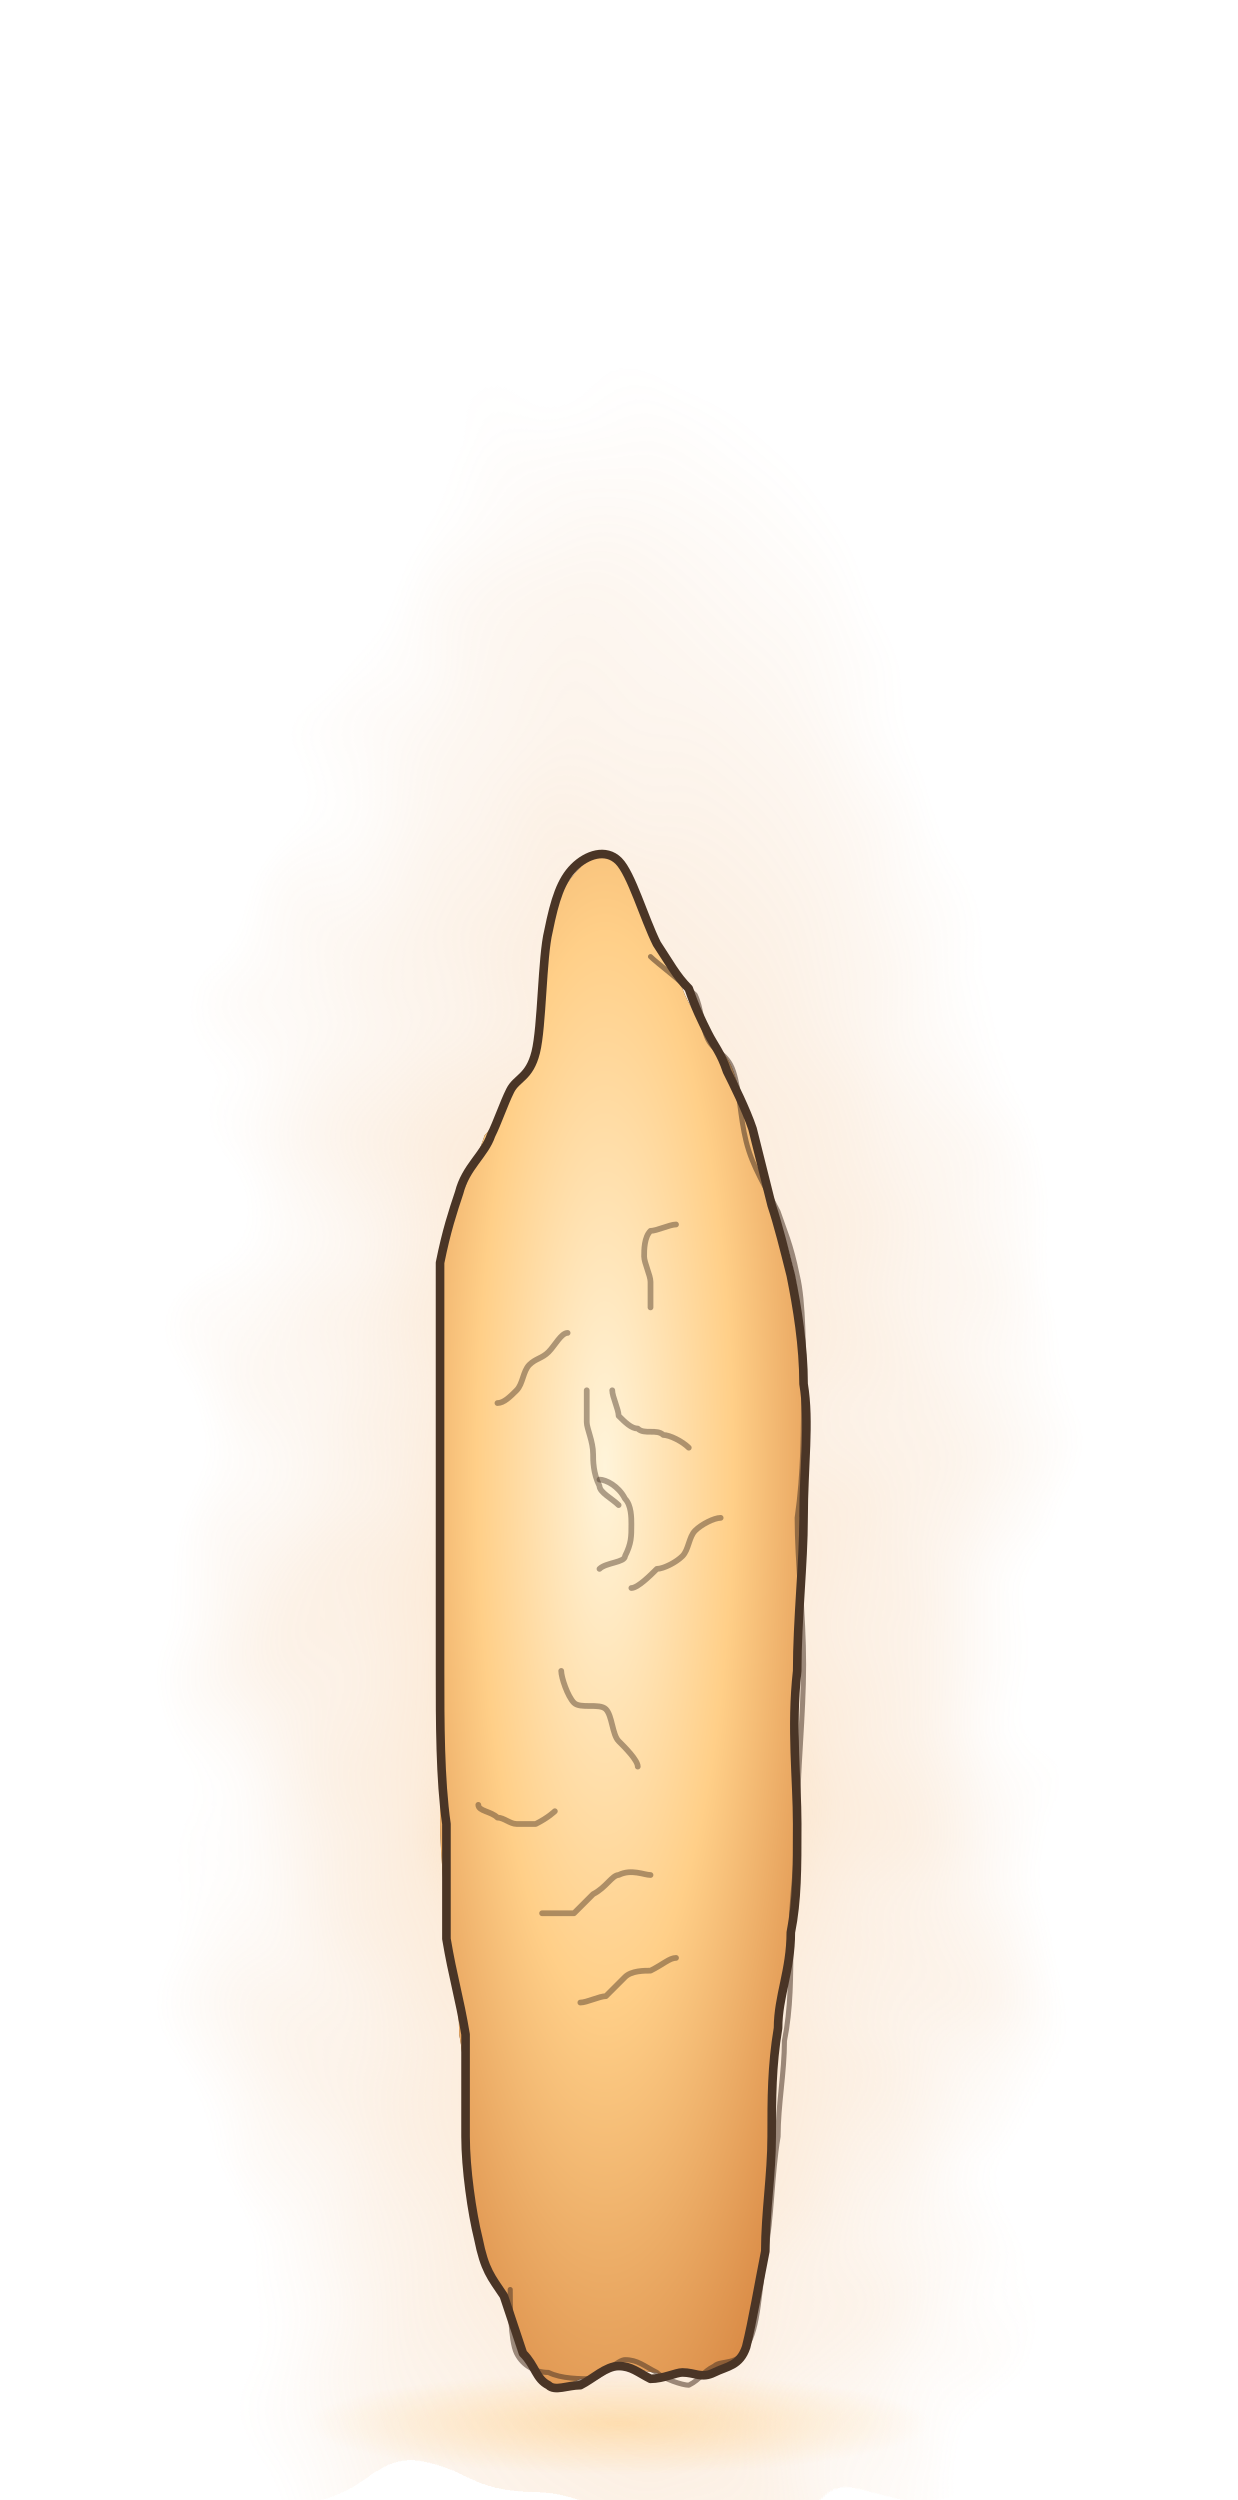
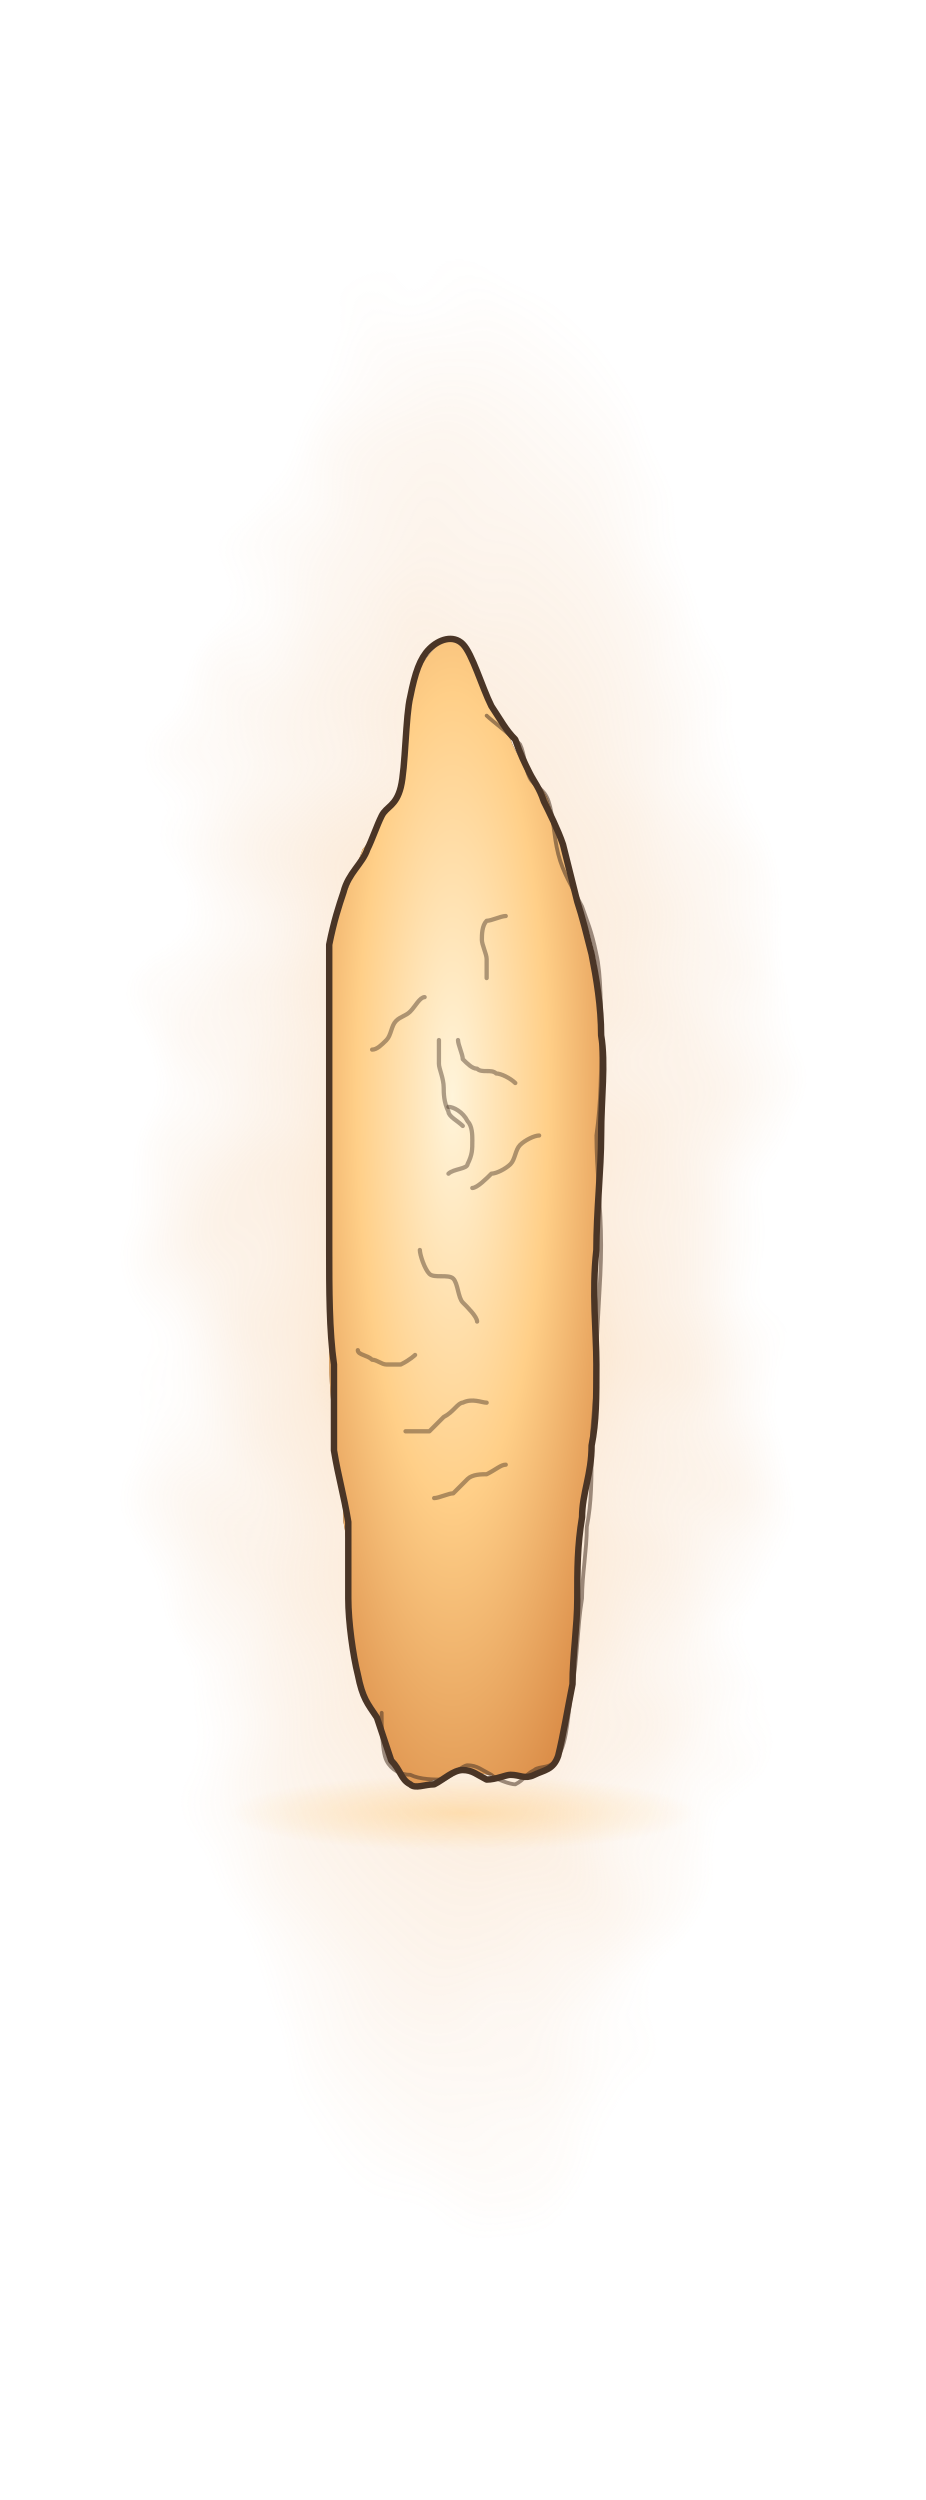
- <svg xmlns="http://www.w3.org/2000/svg" viewBox="863 296 194 392" width="194" height="392" fill="none" stroke-linecap="round" stroke-linejoin="round">
-   <style>.ln{stroke:#4a3526;stroke-width:1.35}.ln2{stroke-width:.8;opacity:.55}.wisp{stroke-width:.9;opacity:.45}.sup,.floor{stroke:#c9a582}.floor{opacity:.25}.bg{fill:#3d2d26}.blotch{fill:#1f1612}.fibre{fill:none;stroke:#1f1612;stroke-linecap:round}.mottle{fill:#4a2614;opacity:.55}</style>
+ <svg xmlns="http://www.w3.org/2000/svg" viewBox="863 296 194 524" width="194" height="524" fill="none" stroke-linecap="round" stroke-linejoin="round">
+   <style>.ln{stroke:#4a3526;stroke-width:1.35}.ln2{stroke-width:.8;opacity:.55}.wisp{stroke-width:.9;opacity:.45}.sup,.floor{stroke:#c9a582}.sup.pale{stroke:#cdc0b0}.floor{opacity:.25}.bg{fill:#3d2d26}.blotch{fill:#1f1612}.fibre{fill:none;stroke:#1f1612;stroke-linecap:round}.mottle{fill:#4a2614;opacity:.55}</style>
  <defs>
    <radialGradient id="halo">
      <stop offset="0" stop-color="#ffcf87" stop-opacity=".55" />
      <stop offset=".45" stop-color="#f0a250" stop-opacity=".2" />
      <stop offset="1" stop-color="#e08a3c" stop-opacity="0" />
    </radialGradient>
    <radialGradient id="inner" cx=".45" cy=".4" r=".7">
      <stop offset="0" stop-color="#fff4da" />
      <stop offset=".5" stop-color="#ffcf88" />
      <stop offset="1" stop-color="#d98a45" />
    </radialGradient>
    <radialGradient id="pale" cx=".45" cy=".4" r=".7">
      <stop offset="0" stop-color="#ffffff" />
      <stop offset=".6" stop-color="#fff8ec" />
      <stop offset="1" stop-color="#ecd3b4" />
    </radialGradient>
    <radialGradient id="brown" cx=".45" cy=".4" r=".7">
      <stop offset="0" stop-color="#ffcf8f" />
      <stop offset=".5" stop-color="#c97a3c" />
      <stop offset="1" stop-color="#6e3d1f" />
    </radialGradient>
    <filter id="felt" x="-10%" y="-10%" width="120%" height="120%">
      <feGaussianBlur stdDeviation="1.6" />
    </filter>
    <radialGradient id="haloWhite">
      <stop offset="0" stop-color="#fffaf0" stop-opacity=".6" />
      <stop offset=".45" stop-color="#fbe9cc" stop-opacity=".22" />
      <stop offset="1" stop-color="#f2d9b4" stop-opacity="0" />
    </radialGradient>
    <radialGradient id="pool">
      <stop offset="0" stop-color="#ffcf87" stop-opacity=".55" />
      <stop offset="1" stop-color="#ffcf87" stop-opacity="0" />
    </radialGradient>
    <filter id="rough" x="-20%" y="-20%" width="140%" height="140%">
      <feTurbulence type="fractalNoise" baseFrequency=".03" numOctaves="2" seed="3" />
      <feDisplacementMap in="SourceGraphic" scale="26" />
    </filter>
  </defs>
  <clipPath id="c15">
    <path d="M960 431 C962 433 964 441 966 444 C968 448 969 449 970 451 C971 454 973 456 974 458 C975 460 977 461 978 464 C979 467 980 470 981 474 C982 477 983 480 984 484 C985 488 986 492 987 497 C988 501 989 506 989 512 C990 519 989 526 989 534 C989 541 988 550 988 558 C988 566 988 574 988 581 C988 588 987 594 987 600 C986 605 985 610 985 615 C984 620 984 625 984 631 C983 636 983 644 983 649 C982 655 981 660 980 663 C979 666 977 667 975 668 C974 669 972 668 970 668 C969 669 967 669 966 668 C964 668 962 667 960 667 C958 667 956 669 954 669 C952 670 951 670 949 670 C948 669 946 667 945 665 C944 663 943 659 942 656 C940 653 939 651 938 647 C937 643 937 636 936 631 C936 626 936 620 935 615 C935 610 934 605 933 600 C933 594 932 588 932 581 C932 574 932 566 932 558 C932 550 932 541 932 534 C932 527 932 521 932 514 C932 508 932 500 932 494 C933 489 934 486 936 482 C937 479 938 477 939 474 C941 472 942 469 943 467 C944 465 946 465 947 461 C948 457 948 447 949 442 C950 437 952 434 954 432 C955 430 958 429 960 431Z" />
  </clipPath>
  <path class="bg" d="M960 431 C962 433 964 441 966 444 C968 448 969 449 970 451 C971 454 973 456 974 458 C975 460 977 461 978 464 C979 467 980 470 981 474 C982 477 983 480 984 484 C985 488 986 492 987 497 C988 501 989 506 989 512 C990 519 989 526 989 534 C989 541 988 550 988 558 C988 566 988 574 988 581 C988 588 987 594 987 600 C986 605 985 610 985 615 C984 620 984 625 984 631 C983 636 983 644 983 649 C982 655 981 660 980 663 C979 666 977 667 975 668 C974 669 972 668 970 668 C969 669 967 669 966 668 C964 668 962 667 960 667 C958 667 956 669 954 669 C952 670 951 670 949 670 C948 669 946 667 945 665 C944 663 943 659 942 656 C940 653 939 651 938 647 C937 643 937 636 936 631 C936 626 936 620 935 615 C935 610 934 605 933 600 C933 594 932 588 932 581 C932 574 932 566 932 558 C932 550 932 541 932 534 C932 527 932 521 932 514 C932 508 932 500 932 494 C933 489 934 486 936 482 C937 479 938 477 939 474 C941 472 942 469 943 467 C944 465 946 465 947 461 C948 457 948 447 949 442 C950 437 952 434 954 432 C955 430 958 429 960 431Z" />
  <g class="warm">
    <ellipse cx="960" cy="558" rx="69" ry="207" fill="url(#halo)" filter="url(#rough)" />
    <ellipse cx="960" cy="676" rx="49" ry="8" fill="url(#pool)" />
    <path d="M960 431 C962 433 964 441 966 444 C968 448 969 449 970 451 C971 454 973 456 974 458 C975 460 977 461 978 464 C979 467 980 470 981 474 C982 477 983 480 984 484 C985 488 986 492 987 497 C988 501 989 506 989 512 C990 519 989 526 989 534 C989 541 988 550 988 558 C988 566 988 574 988 581 C988 588 987 594 987 600 C986 605 985 610 985 615 C984 620 984 625 984 631 C983 636 983 644 983 649 C982 655 981 660 980 663 C979 666 977 667 975 668 C974 669 972 668 970 668 C969 669 967 669 966 668 C964 668 962 667 960 667 C958 667 956 669 954 669 C952 670 951 670 949 670 C948 669 946 667 945 665 C944 663 943 659 942 656 C940 653 939 651 938 647 C937 643 937 636 936 631 C936 626 936 620 935 615 C935 610 934 605 933 600 C933 594 932 588 932 581 C932 574 932 566 932 558 C932 550 932 541 932 534 C932 527 932 521 932 514 C932 508 932 500 932 494 C933 489 934 486 936 482 C937 479 938 477 939 474 C941 472 942 469 943 467 C944 465 946 465 947 461 C948 457 948 447 949 442 C950 437 952 434 954 432 C955 430 958 429 960 431Z" fill="url(#inner)" />
  </g>
  <path class="ln" d="M960 431 C962 433 964 440 966 444 C968 447 969 449 971 451 C972 454 973 456 974 458 C975 460 976 461 977 464 C978 466 980 470 981 473 C982 477 983 481 984 485 C985 488 986 492 987 496 C988 501 989 507 989 513 C990 519 989 526 989 534 C989 541 988 550 988 558 C987 567 988 575 988 582 C988 589 988 594 987 599 C987 605 985 609 985 614 C984 620 984 625 984 631 C984 637 983 643 983 649 C982 654 981 660 980 664 C979 667 977 667 975 668 C973 669 972 668 970 668 C969 668 967 669 965 669 C963 668 962 667 960 667 C958 667 956 669 954 670 C952 670 950 671 949 670 C947 669 947 667 945 665 C944 662 943 659 942 656 C940 653 939 652 938 647 C937 643 936 636 936 631 C936 625 936 620 936 615 C935 609 934 606 933 600 C933 595 933 589 933 582 C932 575 932 566 932 558 C932 550 932 542 932 535 C932 527 932 521 932 514 C932 507 932 499 932 494 C933 489 934 486 935 483 C936 479 939 477 940 474 C941 472 942 469 943 467 C944 465 946 465 947 461 C948 457 948 446 949 442 C950 437 951 434 953 432 C955 430 958 429 960 431Z" />
  <path class="ln ln2" d="M965 446 C966 447 970 450 972 452 C973 454 973 457 974 459 C975 461 977 461 978 464 C979 467 979 471 980 475 C981 479 983 482 985 486 C986 489 987 491 988 496 C989 500 989 508 989 514 C989 520 989 527 988 534 C988 541 989 549 989 557 C989 565 988 574 988 582 C988 589 987 594 987 600 C987 606 987 611 986 616 C986 621 985 626 985 631 C984 637 984 644 983 649 C982 655 982 661 980 664 C979 667 976 666 975 667 C973 668 973 669 971 670 C970 670 967 669 966 668 C964 667 963 666 961 666 C960 666 958 668 956 669 C954 669 951 669 949 668 C947 668 945 667 944 665 C943 663 943 657 943 655" />
  <path class="ln wisp" d="M952 505 C951 505 950 507 949 508 C948 509 947 509 946 510 C945 511 945 513 944 514 C943 515 942 516 941 516" />
  <path class="ln wisp" d="M957 528 C958 528 960 529 961 531 C962 532 962 534 962 535 C962 537 962 538 961 540 C961 541 958 541 957 542" />
  <path class="ln wisp" d="M971 523 C970 522 968 521 967 521 C966 520 964 521 963 520 C962 520 961 519 960 518 C960 517 959 515 959 514" />
  <path class="ln wisp" d="M962 545 C963 545 965 543 966 542 C967 542 969 541 970 540 C971 539 971 537 972 536 C973 535 975 534 976 534" />
  <path class="ln wisp" d="M955 514 C955 515 955 517 955 519 C955 520 956 522 956 524 C956 525 956 527 957 529 C957 530 959 531 960 532" />
  <path class="ln wisp" d="M965 590 C964 590 962 589 960 590 C959 590 958 592 956 593 C955 594 954 595 953 596 C951 596 949 596 948 596" />
  <path class="ln wisp" d="M954 610 C955 610 957 609 958 609 C959 608 960 607 961 606 C962 605 964 605 965 605 C967 604 968 603 969 603" />
  <path class="ln wisp" d="M963 573 C963 572 961 570 960 569 C959 568 959 565 958 564 C957 563 954 564 953 563 C952 562 951 559 951 558" />
  <path class="ln wisp" d="M965 501 C965 500 965 498 965 497 C965 496 964 494 964 493 C964 492 964 490 965 489 C966 489 968 488 969 488" />
  <path class="ln wisp" d="M950 580 C950 580 949 581 947 582 C946 582 945 582 944 582 C943 582 942 581 941 581 C940 580 938 580 938 579" />
</svg>
